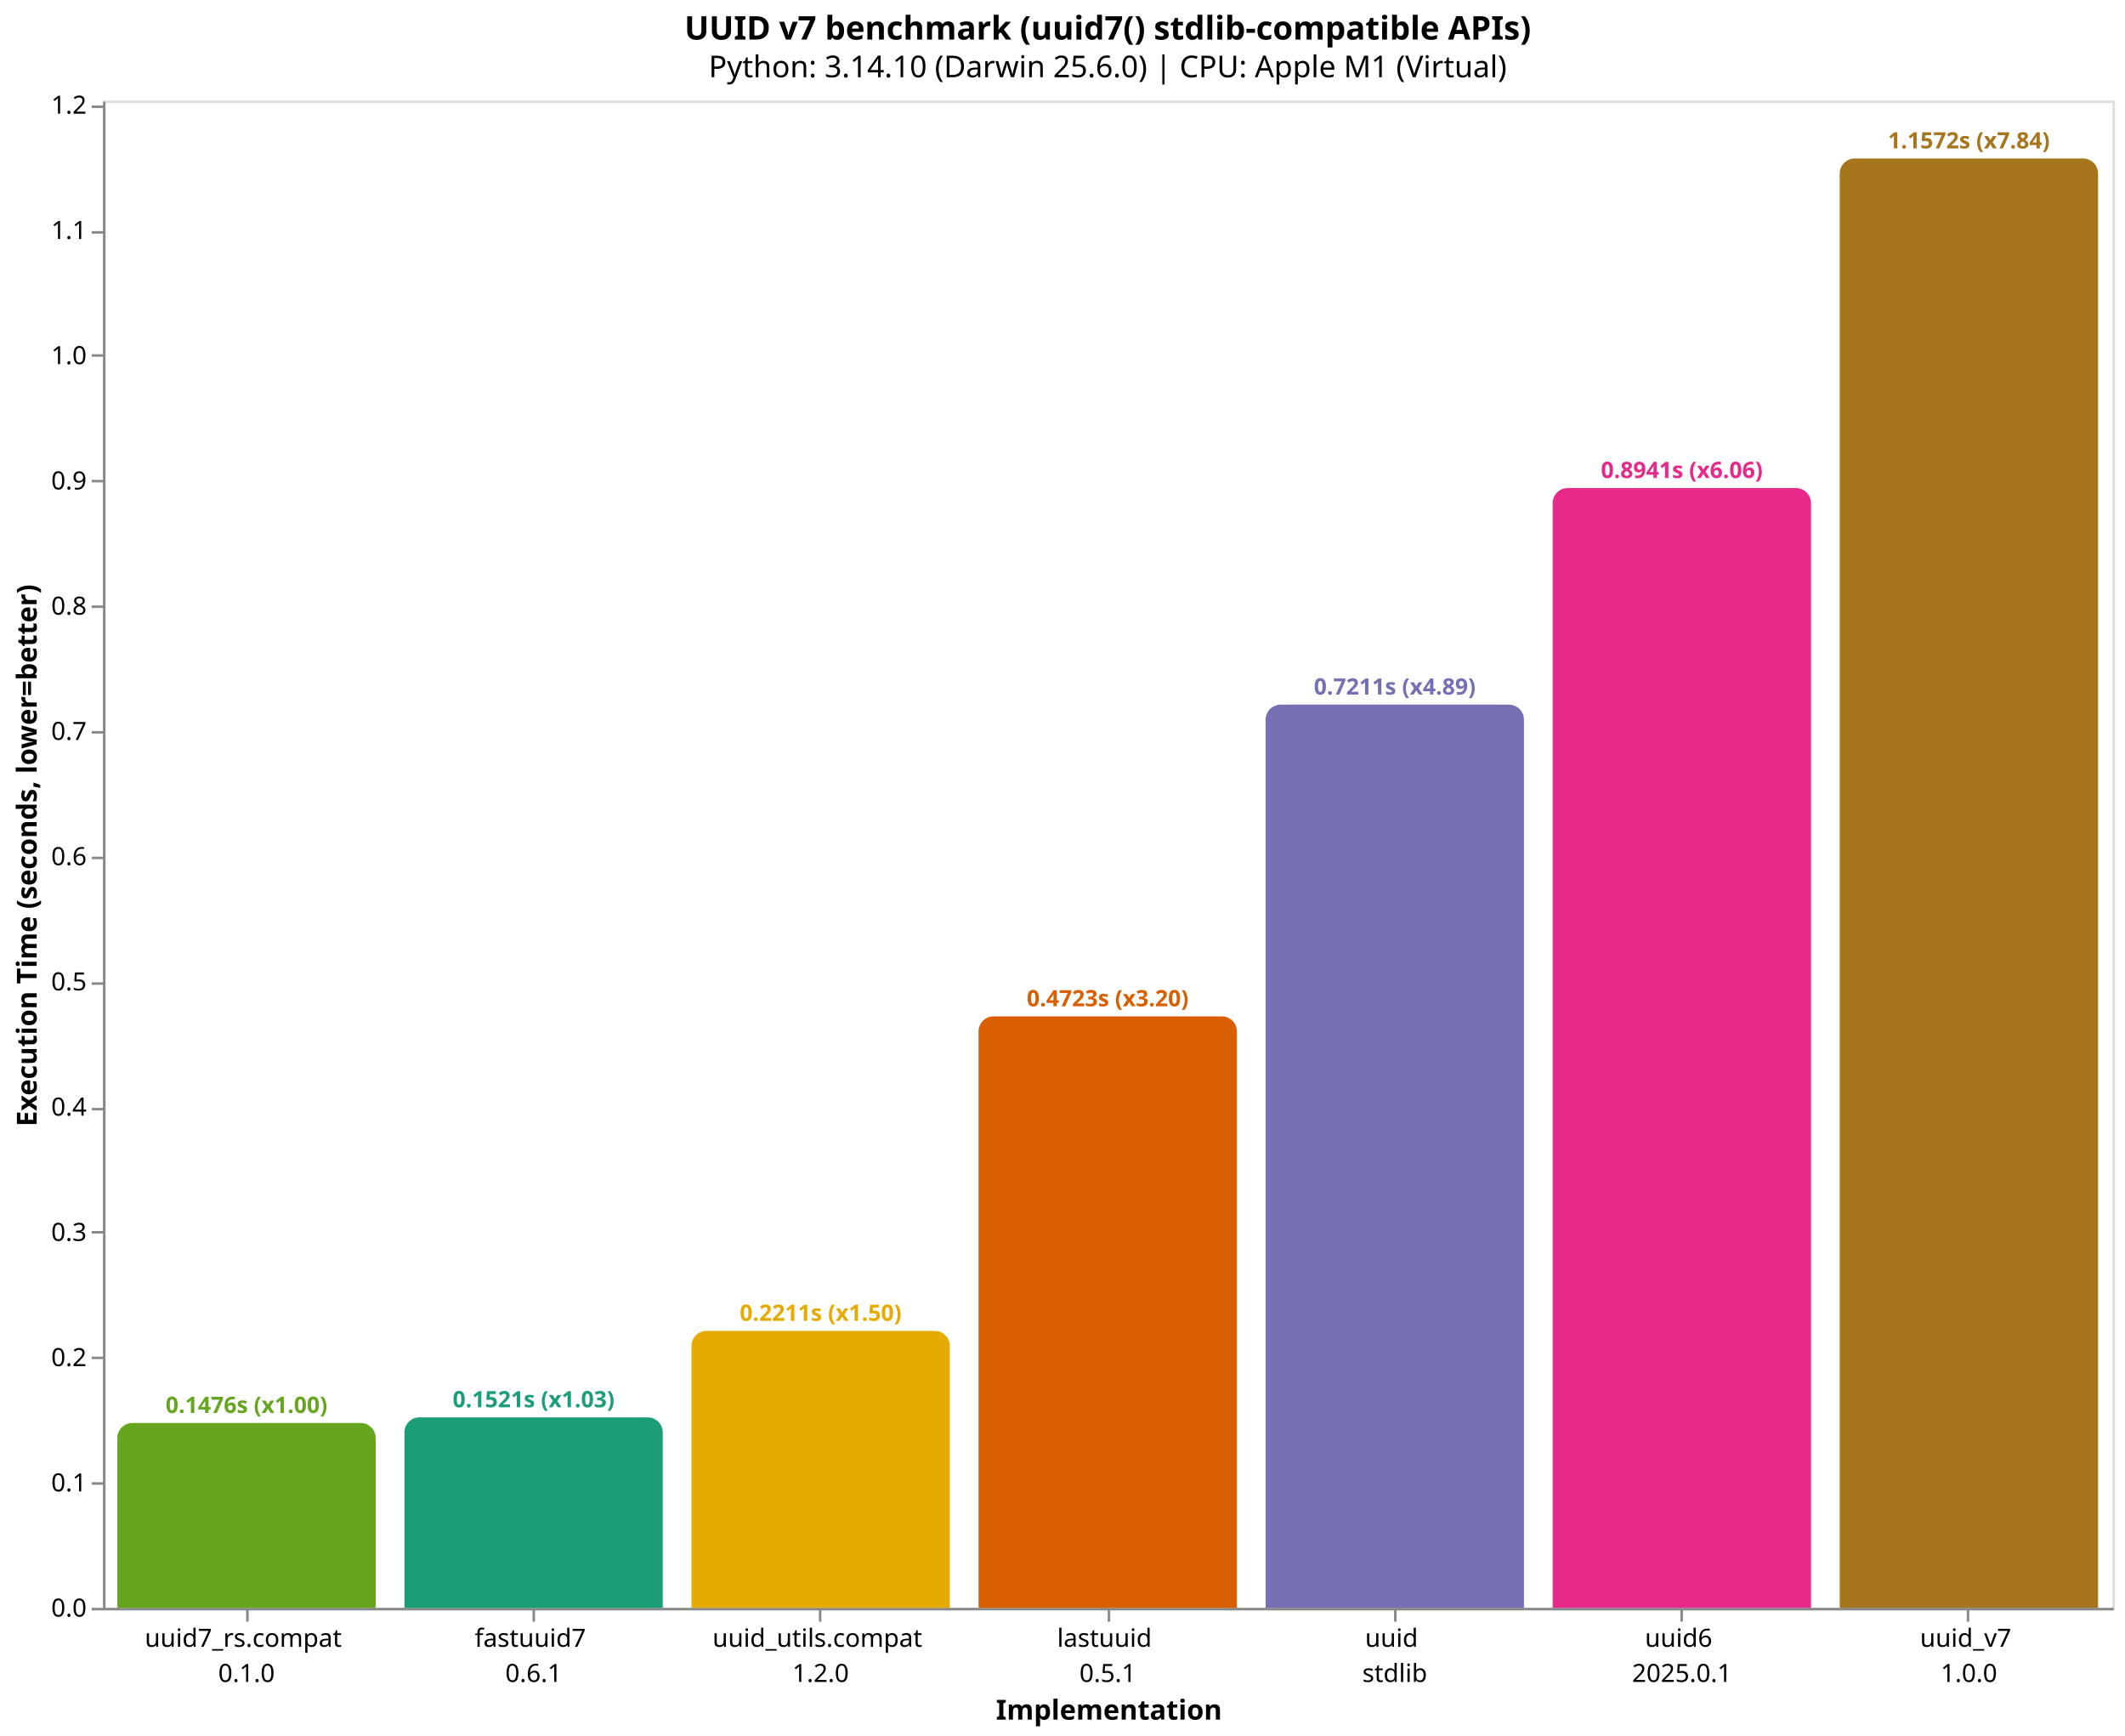
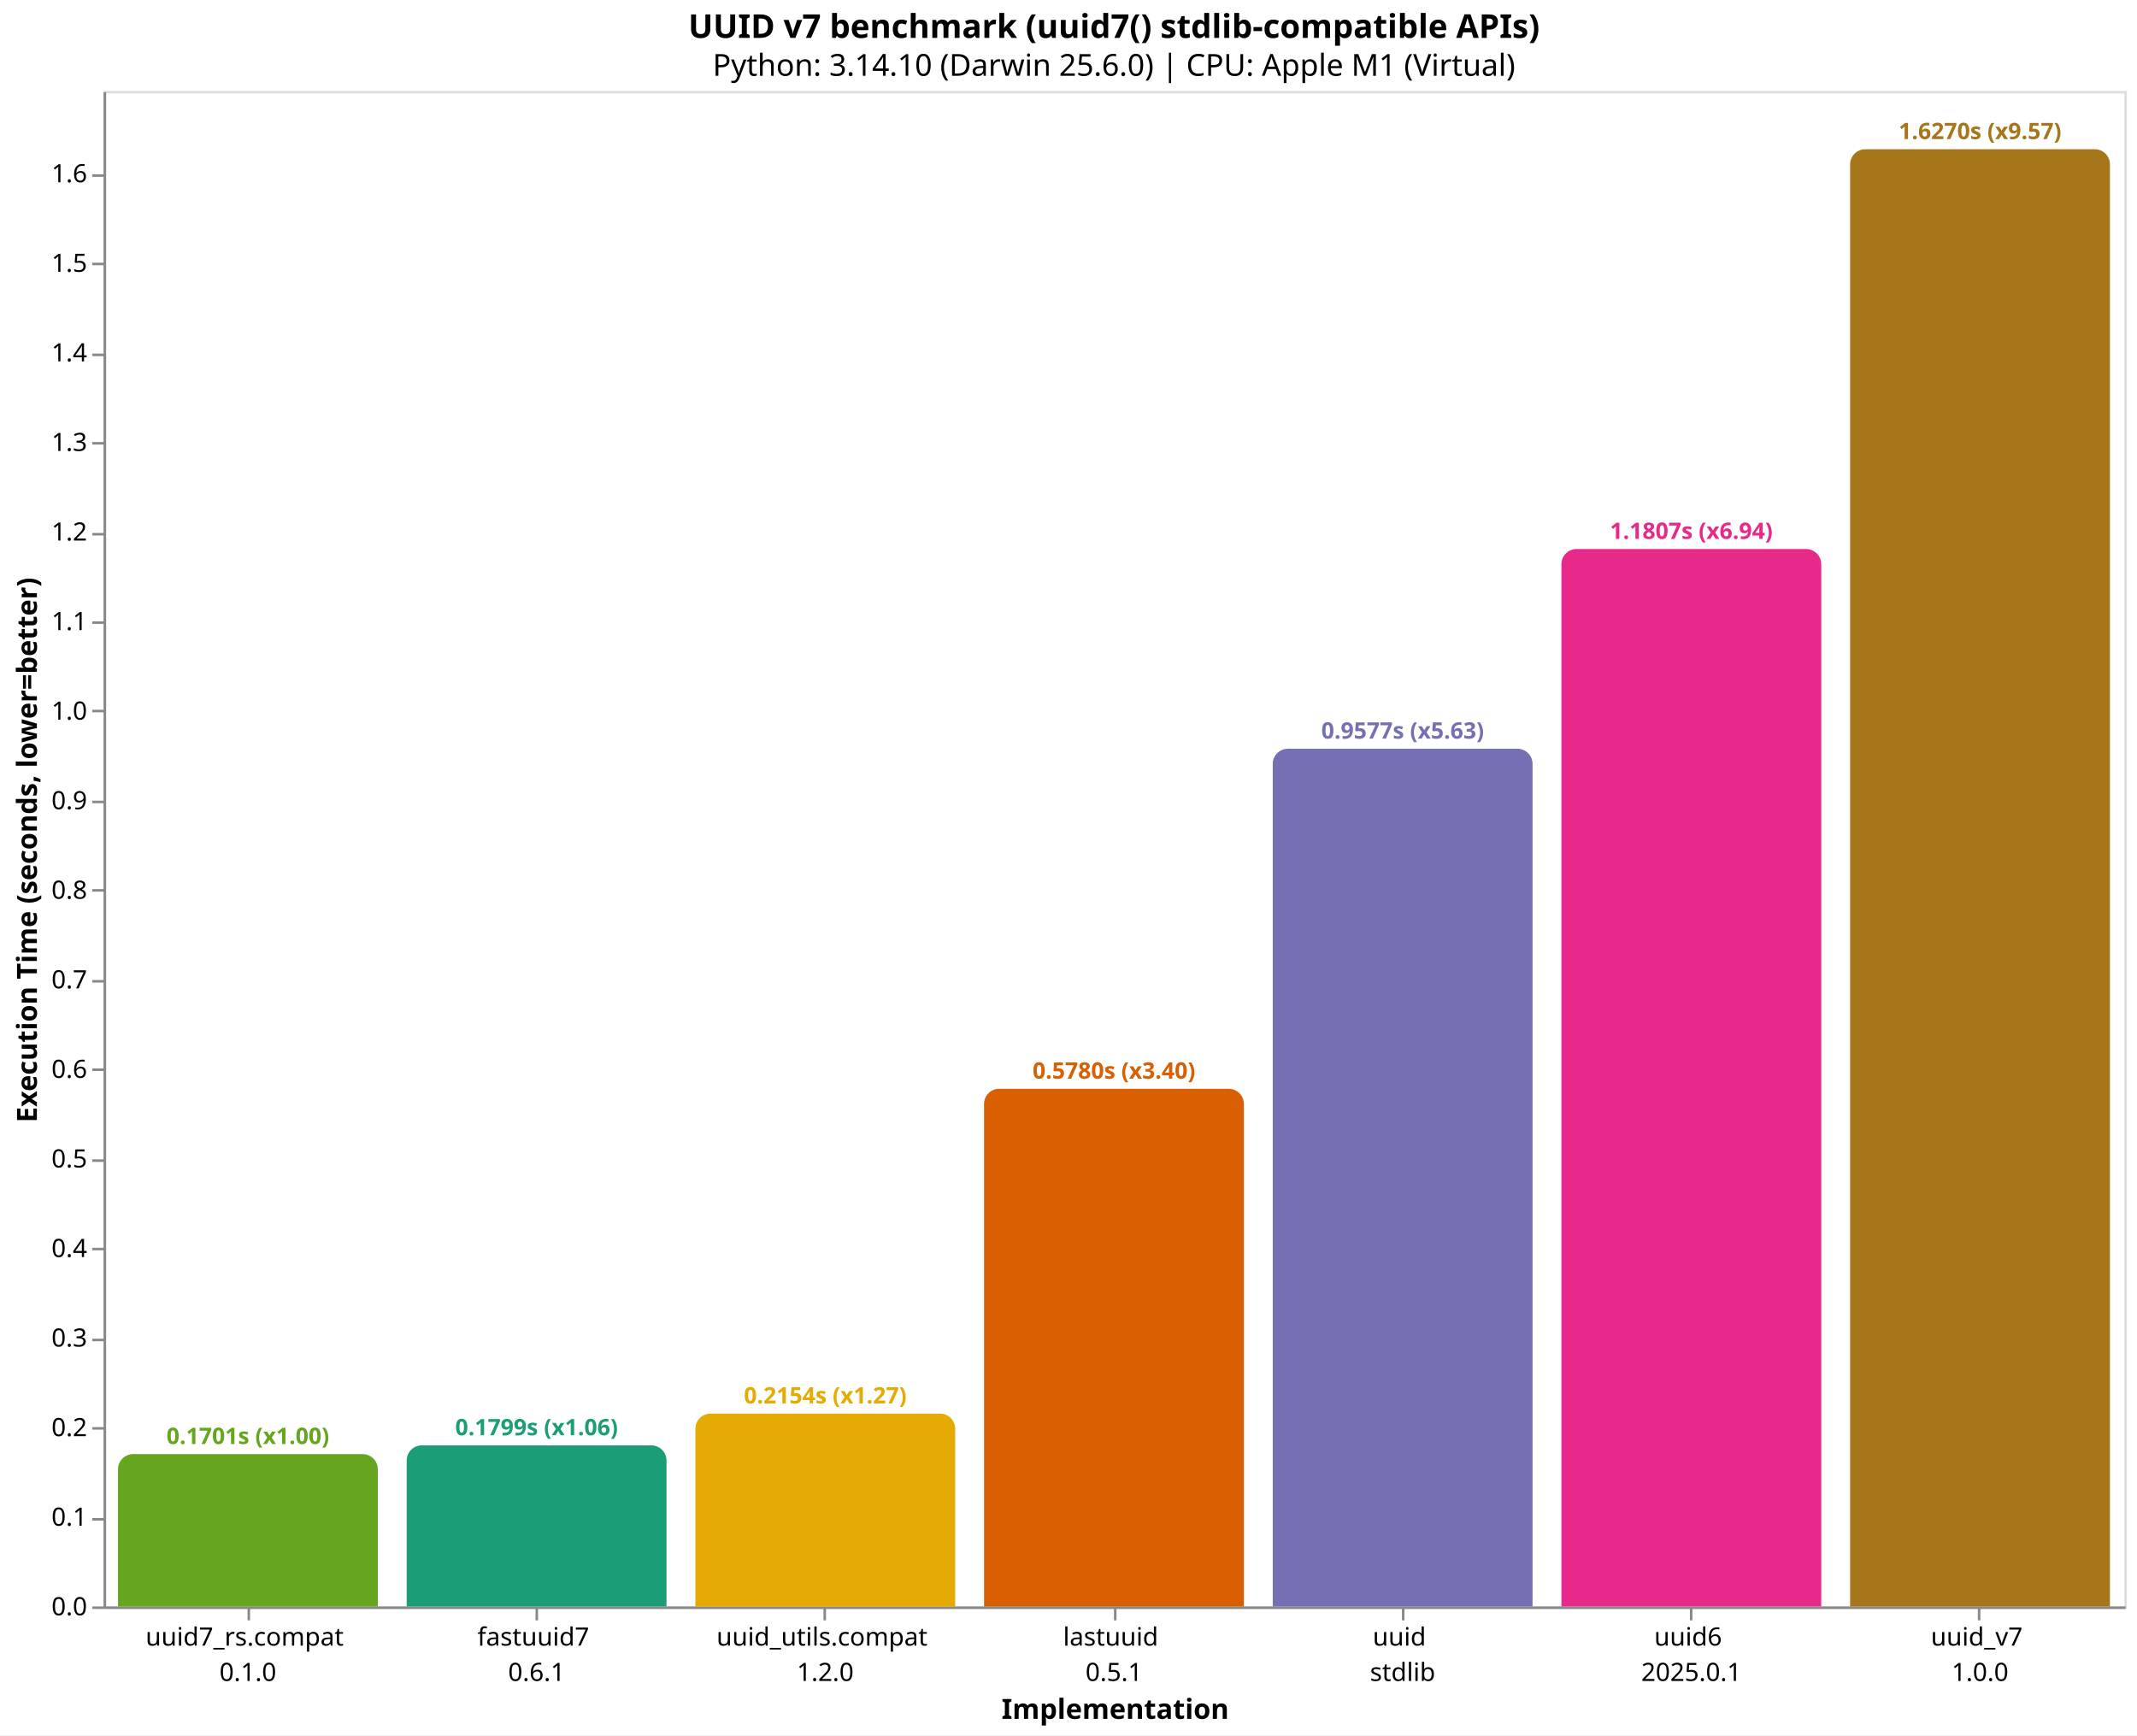
- <svg xmlns="http://www.w3.org/2000/svg" version="1.1" class="marks" width="846" height="691" viewBox="0 0 846 691">
-   <rect width="846" height="691" fill="white" />
-   <g fill="none" stroke-miterlimit="10" transform="translate(41,40)">
+ <svg xmlns="http://www.w3.org/2000/svg" version="1.1" class="marks" width="846" height="687" viewBox="0 0 846 687">
+   <rect width="846" height="687" fill="white" />
+   <g fill="none" stroke-miterlimit="10" transform="translate(41,36)">
    <g class="mark-group role-frame root" role="graphics-object" aria-roledescription="group mark container">
      <g transform="translate(0,0)">
        <path class="background" aria-hidden="true" d="M0.5,0.5h800v600h-800Z" stroke="#ddd" />
        <g>
          <g class="mark-group role-axis" role="graphics-symbol" aria-roledescription="axis" aria-label="X-axis titled 'Implementation' for a discrete scale with 7 values: uuid7_rs.compat&#10;0.1.0, fastuuid7&#10;0.6.1, uuid_utils.compat&#10;1.2.0, lastuuid&#10;0.5.1, uuid&#10;stdlib, uuid6&#10;2025.0.1, uuid_v7&#10;1.0.0">
            <g transform="translate(0.5,600.5)">
              <path class="background" aria-hidden="true" d="M0,0h0v0h0Z" pointer-events="none" />
              <g>
                <g class="mark-rule role-axis-tick" pointer-events="none">
                  <line transform="translate(57,0)" x2="0" y2="5" stroke="#888" stroke-width="1" opacity="1" />
                  <line transform="translate(171,0)" x2="0" y2="5" stroke="#888" stroke-width="1" opacity="1" />
                  <line transform="translate(285,0)" x2="0" y2="5" stroke="#888" stroke-width="1" opacity="1" />
                  <line transform="translate(400,0)" x2="0" y2="5" stroke="#888" stroke-width="1" opacity="1" />
                  <line transform="translate(514,0)" x2="0" y2="5" stroke="#888" stroke-width="1" opacity="1" />
                  <line transform="translate(628,0)" x2="0" y2="5" stroke="#888" stroke-width="1" opacity="1" />
                  <line transform="translate(742,0)" x2="0" y2="5" stroke="#888" stroke-width="1" opacity="1" />
                </g>
                <g class="mark-text role-axis-label" pointer-events="none">
                  <text text-anchor="middle" transform="translate(56.64286,15)" font-family="sans-serif" font-size="10px" fill="#000" opacity="1">
                    <tspan>uuid7_rs.compat</tspan>
                    <tspan x="0" dy="14">0.1.0</tspan>
                  </text>
                  <text text-anchor="middle" transform="translate(170.9286,15)" font-family="sans-serif" font-size="10px" fill="#000" opacity="1">
                    <tspan>fastuuid7</tspan>
                    <tspan x="0" dy="14">0.6.1</tspan>
                  </text>
                  <text text-anchor="middle" transform="translate(285.2143,15)" font-family="sans-serif" font-size="10px" fill="#000" opacity="1">
                    <tspan>uuid_utils.compat</tspan>
                    <tspan x="0" dy="14">1.2.0</tspan>
                  </text>
                  <text text-anchor="middle" transform="translate(399.5,15)" font-family="sans-serif" font-size="10px" fill="#000" opacity="1">
                    <tspan>lastuuid</tspan>
                    <tspan x="0" dy="14">0.5.1</tspan>
                  </text>
                  <text text-anchor="middle" transform="translate(513.7857,15)" font-family="sans-serif" font-size="10px" fill="#000" opacity="1">
                    <tspan>uuid</tspan>
                    <tspan x="0" dy="14">stdlib</tspan>
                  </text>
                  <text text-anchor="middle" transform="translate(628.0714,15)" font-family="sans-serif" font-size="10px" fill="#000" opacity="1">
                    <tspan>uuid6</tspan>
                    <tspan x="0" dy="14">2025.0.1</tspan>
                  </text>
                  <text text-anchor="middle" transform="translate(742.3571,15)" font-family="sans-serif" font-size="10px" fill="#000" opacity="1">
                    <tspan>uuid_v7</tspan>
                    <tspan x="0" dy="14">1.0.0</tspan>
                  </text>
                </g>
                <g class="mark-rule role-axis-domain" pointer-events="none">
                  <line transform="translate(0,0)" x2="800" y2="0" stroke="#888" stroke-width="1" opacity="1" />
                </g>
                <g class="mark-text role-axis-title" pointer-events="none">
                  <text text-anchor="middle" transform="translate(400,44)" font-family="sans-serif" font-size="11px" font-weight="bold" fill="#000" opacity="1">Implementation</text>
                </g>
              </g>
              <path class="foreground" aria-hidden="true" d="" pointer-events="none" display="none" />
            </g>
          </g>
-           <g class="mark-group role-axis" role="graphics-symbol" aria-roledescription="axis" aria-label="Y-axis titled 'Execution Time (seconds, lower=better)' for a linear scale with values from 0.0 to 1.2">
+           <g class="mark-group role-axis" role="graphics-symbol" aria-roledescription="axis" aria-label="Y-axis titled 'Execution Time (seconds, lower=better)' for a linear scale with values from 0.0 to 1.7">
            <g transform="translate(0.5,0.5)">
              <path class="background" aria-hidden="true" d="M0,0h0v0h0Z" pointer-events="none" />
              <g>
                <g class="mark-rule role-axis-tick" pointer-events="none">
                  <line transform="translate(0,600)" x2="-5" y2="0" stroke="#888" stroke-width="1" opacity="1" />
-                   <line transform="translate(0,550)" x2="-5" y2="0" stroke="#888" stroke-width="1" opacity="1" />
-                   <line transform="translate(0,500)" x2="-5" y2="0" stroke="#888" stroke-width="1" opacity="1" />
-                   <line transform="translate(0,450)" x2="-5" y2="0" stroke="#888" stroke-width="1" opacity="1" />
-                   <line transform="translate(0,401)" x2="-5" y2="0" stroke="#888" stroke-width="1" opacity="1" />
-                   <line transform="translate(0,351)" x2="-5" y2="0" stroke="#888" stroke-width="1" opacity="1" />
-                   <line transform="translate(0,301)" x2="-5" y2="0" stroke="#888" stroke-width="1" opacity="1" />
-                   <line transform="translate(0,251)" x2="-5" y2="0" stroke="#888" stroke-width="1" opacity="1" />
-                   <line transform="translate(0,201)" x2="-5" y2="0" stroke="#888" stroke-width="1" opacity="1" />
-                   <line transform="translate(0,151)" x2="-5" y2="0" stroke="#888" stroke-width="1" opacity="1" />
-                   <line transform="translate(0,101)" x2="-5" y2="0" stroke="#888" stroke-width="1" opacity="1" />
-                   <line transform="translate(0,52)" x2="-5" y2="0" stroke="#888" stroke-width="1" opacity="1" />
-                   <line transform="translate(0,2)" x2="-5" y2="0" stroke="#888" stroke-width="1" opacity="1" />
+                   <line transform="translate(0,565)" x2="-5" y2="0" stroke="#888" stroke-width="1" opacity="1" />
+                   <line transform="translate(0,529)" x2="-5" y2="0" stroke="#888" stroke-width="1" opacity="1" />
+                   <line transform="translate(0,494)" x2="-5" y2="0" stroke="#888" stroke-width="1" opacity="1" />
+                   <line transform="translate(0,458)" x2="-5" y2="0" stroke="#888" stroke-width="1" opacity="1" />
+                   <line transform="translate(0,423)" x2="-5" y2="0" stroke="#888" stroke-width="1" opacity="1" />
+                   <line transform="translate(0,387)" x2="-5" y2="0" stroke="#888" stroke-width="1" opacity="1" />
+                   <line transform="translate(0,352)" x2="-5" y2="0" stroke="#888" stroke-width="1" opacity="1" />
+                   <line transform="translate(0,316)" x2="-5" y2="0" stroke="#888" stroke-width="1" opacity="1" />
+                   <line transform="translate(0,281)" x2="-5" y2="0" stroke="#888" stroke-width="1" opacity="1" />
+                   <line transform="translate(0,245)" x2="-5" y2="0" stroke="#888" stroke-width="1" opacity="1" />
+                   <line transform="translate(0,210)" x2="-5" y2="0" stroke="#888" stroke-width="1" opacity="1" />
+                   <line transform="translate(0,175)" x2="-5" y2="0" stroke="#888" stroke-width="1" opacity="1" />
+                   <line transform="translate(0,139)" x2="-5" y2="0" stroke="#888" stroke-width="1" opacity="1" />
+                   <line transform="translate(0,104)" x2="-5" y2="0" stroke="#888" stroke-width="1" opacity="1" />
+                   <line transform="translate(0,68)" x2="-5" y2="0" stroke="#888" stroke-width="1" opacity="1" />
+                   <line transform="translate(0,33)" x2="-5" y2="0" stroke="#888" stroke-width="1" opacity="1" />
                </g>
                <g class="mark-text role-axis-label" pointer-events="none">
                  <text text-anchor="end" transform="translate(-7,603)" font-family="sans-serif" font-size="10px" fill="#000" opacity="1">0.0</text>
-                   <text text-anchor="end" transform="translate(-7,553.1458)" font-family="sans-serif" font-size="10px" fill="#000" opacity="1">0.1</text>
-                   <text text-anchor="end" transform="translate(-7,503.2917)" font-family="sans-serif" font-size="10px" fill="#000" opacity="1">0.2</text>
-                   <text text-anchor="end" transform="translate(-7,453.4375)" font-family="sans-serif" font-size="10px" fill="#000" opacity="1">0.3</text>
-                   <text text-anchor="end" transform="translate(-7,403.5834)" font-family="sans-serif" font-size="10px" fill="#000" opacity="1">0.4</text>
-                   <text text-anchor="end" transform="translate(-7,353.7292)" font-family="sans-serif" font-size="10px" fill="#000" opacity="1">0.5</text>
-                   <text text-anchor="end" transform="translate(-7,303.875)" font-family="sans-serif" font-size="10px" fill="#000" opacity="1">0.6</text>
-                   <text text-anchor="end" transform="translate(-7,254.0209)" font-family="sans-serif" font-size="10px" fill="#000" opacity="1">0.7</text>
-                   <text text-anchor="end" transform="translate(-7,204.1667)" font-family="sans-serif" font-size="10px" fill="#000" opacity="1">0.8</text>
-                   <text text-anchor="end" transform="translate(-7,154.3126)" font-family="sans-serif" font-size="10px" fill="#000" opacity="1">0.9</text>
-                   <text text-anchor="end" transform="translate(-7,104.4584)" font-family="sans-serif" font-size="10px" fill="#000" opacity="1">1.0</text>
-                   <text text-anchor="end" transform="translate(-7,54.60424)" font-family="sans-serif" font-size="10px" fill="#000" opacity="1">1.1</text>
-                   <text text-anchor="end" transform="translate(-7,4.750082)" font-family="sans-serif" font-size="10px" fill="#000" opacity="1">1.2</text>
+                   <text text-anchor="end" transform="translate(-7,567.5417)" font-family="sans-serif" font-size="10px" fill="#000" opacity="1">0.1</text>
+                   <text text-anchor="end" transform="translate(-7,532.0834)" font-family="sans-serif" font-size="10px" fill="#000" opacity="1">0.2</text>
+                   <text text-anchor="end" transform="translate(-7,496.6251)" font-family="sans-serif" font-size="10px" fill="#000" opacity="1">0.3</text>
+                   <text text-anchor="end" transform="translate(-7,461.1667)" font-family="sans-serif" font-size="10px" fill="#000" opacity="1">0.4</text>
+                   <text text-anchor="end" transform="translate(-7,425.7084)" font-family="sans-serif" font-size="10px" fill="#000" opacity="1">0.5</text>
+                   <text text-anchor="end" transform="translate(-7,390.2501)" font-family="sans-serif" font-size="10px" fill="#000" opacity="1">0.6</text>
+                   <text text-anchor="end" transform="translate(-7,354.7918)" font-family="sans-serif" font-size="10px" fill="#000" opacity="1">0.7</text>
+                   <text text-anchor="end" transform="translate(-7,319.3335)" font-family="sans-serif" font-size="10px" fill="#000" opacity="1">0.8</text>
+                   <text text-anchor="end" transform="translate(-7,283.8752)" font-family="sans-serif" font-size="10px" fill="#000" opacity="1">0.9</text>
+                   <text text-anchor="end" transform="translate(-7,248.4169)" font-family="sans-serif" font-size="10px" fill="#000" opacity="1">1.0</text>
+                   <text text-anchor="end" transform="translate(-7,212.9585)" font-family="sans-serif" font-size="10px" fill="#000" opacity="1">1.1</text>
+                   <text text-anchor="end" transform="translate(-7,177.5002)" font-family="sans-serif" font-size="10px" fill="#000" opacity="1">1.2</text>
+                   <text text-anchor="end" transform="translate(-7,142.0419)" font-family="sans-serif" font-size="10px" fill="#000" opacity="1">1.3</text>
+                   <text text-anchor="end" transform="translate(-7,106.5836)" font-family="sans-serif" font-size="10px" fill="#000" opacity="1">1.4</text>
+                   <text text-anchor="end" transform="translate(-7,71.12528)" font-family="sans-serif" font-size="10px" fill="#000" opacity="1">1.5</text>
+                   <text text-anchor="end" transform="translate(-7,35.66696)" font-family="sans-serif" font-size="10px" fill="#000" opacity="1">1.6</text>
                </g>
                <g class="mark-rule role-axis-domain" pointer-events="none">
                  <line transform="translate(0,600)" x2="0" y2="-600" stroke="#888" stroke-width="1" opacity="1" />
                </g>
                <g class="mark-text role-axis-title" pointer-events="none">
                  <text text-anchor="middle" transform="translate(-24.90137,300) rotate(-90) translate(0,-2)" font-family="sans-serif" font-size="11px" font-weight="bold" fill="#000" opacity="1">Execution Time (seconds, lower=better)</text>
                </g>
              </g>
              <path class="foreground" aria-hidden="true" d="" pointer-events="none" display="none" />
            </g>
          </g>
          <g class="mark-group role-scope" role="graphics-object" aria-roledescription="group mark container">
-             <g transform="translate(5.714286,526.4146)">
-               <path class="background" aria-hidden="true" d="M6,0L96.857,0C100.169,0,102.857,2.689,102.857,6L102.857,73.585C102.857,73.585,102.857,73.585,102.857,73.585L0,73.585C0,73.585,0,73.585,0,73.585L0,6C0,2.689,2.689,0,6,0Z" />
+             <g transform="translate(5.714286,539.6872)">
+               <path class="background" aria-hidden="true" d="M6,0L96.857,0C100.169,0,102.857,2.689,102.857,6L102.857,60.313C102.857,60.313,102.857,60.313,102.857,60.313L0,60.313C0,60.313,0,60.313,0,60.313L0,6C0,2.689,2.689,0,6,0Z" />
              <g clip-path="url(#clip10)">
                <g class="mark-group role-scope" role="graphics-object" aria-roledescription="group mark container">
-                   <g transform="translate(0,-526.4146)">
-                     <path class="background" aria-hidden="true" d="M0,0h102.857v0h-102.857Z" />
-                     <g>
-                       <g class="mark-rect role-mark layer_0_marks" role="graphics-object" aria-roledescription="rect mark container">
-                         <path aria-label="Implementation: uuid7_rs.compat&#10;0.1.0; Execution Time (seconds, lower=better): 0.147601375; implementation: uuid7_rs.compat; Execution Time (s): 0.1476; Slowdown: 1.00" role="graphics-symbol" aria-roledescription="bar" d="M0,526.415h102.857v73.585h-102.857Z" fill="#66a61e" />
-                       </g>
-                     </g>
-                     <path class="foreground" aria-hidden="true" d="" display="none" />
-                   </g>
-                 </g>
-               </g>
-               <path class="foreground" aria-hidden="true" d="" display="none" />
-             </g>
-             <g transform="translate(120,524.1707)">
-               <path class="background" aria-hidden="true" d="M6,0L96.857,0C100.169,0,102.857,2.689,102.857,6L102.857,75.829C102.857,75.829,102.857,75.829,102.857,75.829L0,75.829C0,75.829,0,75.829,0,75.829L0,6C0,2.689,2.689,0,6,0Z" />
+                   <g transform="translate(0,-539.6872)">
+                     <path class="background" aria-hidden="true" d="M0,0h102.857v0h-102.857Z" />
+                     <g>
+                       <g class="mark-rect role-mark layer_0_marks" role="graphics-object" aria-roledescription="rect mark container">
+                         <path aria-label="Implementation: uuid7_rs.compat&#10;0.1.0; Execution Time (seconds, lower=better): 0.170095083; implementation: uuid7_rs.compat; Execution Time (s): 0.1701; Slowdown: 1.00" role="graphics-symbol" aria-roledescription="bar" d="M0,539.687h102.857v60.313h-102.857Z" fill="#66a61e" />
+                       </g>
+                     </g>
+                     <path class="foreground" aria-hidden="true" d="" display="none" />
+                   </g>
+                 </g>
+               </g>
+               <path class="foreground" aria-hidden="true" d="" display="none" />
+             </g>
+             <g transform="translate(120,536.2267)">
+               <path class="background" aria-hidden="true" d="M6,0L96.857,0C100.169,0,102.857,2.689,102.857,6L102.857,63.773C102.857,63.773,102.857,63.773,102.857,63.773L0,63.773C0,63.773,0,63.773,0,63.773L0,6C0,2.689,2.689,0,6,0Z" />
              <g clip-path="url(#clip11)">
                <g class="mark-group role-scope" role="graphics-object" aria-roledescription="group mark container">
-                   <g transform="translate(0,-524.1707)">
-                     <path class="background" aria-hidden="true" d="M0,0h102.857v0h-102.857Z" />
-                     <g>
-                       <g class="mark-rect role-mark layer_0_marks" role="graphics-object" aria-roledescription="rect mark container">
-                         <path aria-label="Implementation: fastuuid7&#10;0.6.1; Execution Time (seconds, lower=better): 0.152102334; implementation: fastuuid7; Execution Time (s): 0.1521; Slowdown: 1.03" role="graphics-symbol" aria-roledescription="bar" d="M0,524.171h102.857v75.829h-102.857Z" fill="#1b9e77" />
-                       </g>
-                     </g>
-                     <path class="foreground" aria-hidden="true" d="" display="none" />
-                   </g>
-                 </g>
-               </g>
-               <path class="foreground" aria-hidden="true" d="" display="none" />
-             </g>
-             <g transform="translate(234.2857,489.7534)">
-               <path class="background" aria-hidden="true" d="M6,0L96.857,0C100.169,0,102.857,2.689,102.857,6L102.857,110.247C102.857,110.247,102.857,110.247,102.857,110.247L0,110.247C0,110.247,0,110.247,0,110.247L0,6C0,2.689,2.689,0,6,0Z" />
+                   <g transform="translate(0,-536.2267)">
+                     <path class="background" aria-hidden="true" d="M0,0h102.857v0h-102.857Z" />
+                     <g>
+                       <g class="mark-rect role-mark layer_0_marks" role="graphics-object" aria-roledescription="rect mark container">
+                         <path aria-label="Implementation: fastuuid7&#10;0.6.1; Execution Time (seconds, lower=better): 0.179854208; implementation: fastuuid7; Execution Time (s): 0.1799; Slowdown: 1.06" role="graphics-symbol" aria-roledescription="bar" d="M0,536.227h102.857v63.773h-102.857Z" fill="#1b9e77" />
+                       </g>
+                     </g>
+                     <path class="foreground" aria-hidden="true" d="" display="none" />
+                   </g>
+                 </g>
+               </g>
+               <path class="foreground" aria-hidden="true" d="" display="none" />
+             </g>
+             <g transform="translate(234.2857,523.6378)">
+               <path class="background" aria-hidden="true" d="M6,0L96.857,0C100.169,0,102.857,2.689,102.857,6L102.857,76.362C102.857,76.362,102.857,76.362,102.857,76.362L0,76.362C0,76.362,0,76.362,0,76.362L0,6C0,2.689,2.689,0,6,0Z" />
              <g clip-path="url(#clip12)">
                <g class="mark-group role-scope" role="graphics-object" aria-roledescription="group mark container">
-                   <g transform="translate(0,-489.7534)">
-                     <path class="background" aria-hidden="true" d="M0,0h102.857v0h-102.857Z" />
-                     <g>
-                       <g class="mark-rect role-mark layer_0_marks" role="graphics-object" aria-roledescription="rect mark container">
-                         <path aria-label="Implementation: uuid_utils.compat&#10;1.2.0; Execution Time (seconds, lower=better): 0.22113825; implementation: uuid_utils.compat; Execution Time (s): 0.2211; Slowdown: 1.50" role="graphics-symbol" aria-roledescription="bar" d="M0,489.753h102.857v110.247h-102.857Z" fill="#e6ab02" />
-                       </g>
-                     </g>
-                     <path class="foreground" aria-hidden="true" d="" display="none" />
-                   </g>
-                 </g>
-               </g>
-               <path class="foreground" aria-hidden="true" d="" display="none" />
-             </g>
-             <g transform="translate(348.5714,364.5573)">
-               <path class="background" aria-hidden="true" d="M6,0L96.857,0C100.169,0,102.857,2.689,102.857,6L102.857,235.443C102.857,235.443,102.857,235.443,102.857,235.443L0,235.443C0,235.443,0,235.443,0,235.443L0,6C0,2.689,2.689,0,6,0Z" />
+                   <g transform="translate(0,-523.6378)">
+                     <path class="background" aria-hidden="true" d="M0,0h102.857v0h-102.857Z" />
+                     <g>
+                       <g class="mark-rect role-mark layer_0_marks" role="graphics-object" aria-roledescription="rect mark container">
+                         <path aria-label="Implementation: uuid_utils.compat&#10;1.2.0; Execution Time (seconds, lower=better): 0.215357791; implementation: uuid_utils.compat; Execution Time (s): 0.2154; Slowdown: 1.27" role="graphics-symbol" aria-roledescription="bar" d="M0,523.638h102.857v76.362h-102.857Z" fill="#e6ab02" />
+                       </g>
+                     </g>
+                     <path class="foreground" aria-hidden="true" d="" display="none" />
+                   </g>
+                 </g>
+               </g>
+               <path class="foreground" aria-hidden="true" d="" display="none" />
+             </g>
+             <g transform="translate(348.5714,395.0505)">
+               <path class="background" aria-hidden="true" d="M6,0L96.857,0C100.169,0,102.857,2.689,102.857,6L102.857,204.95C102.857,204.95,102.857,204.95,102.857,204.95L0,204.95C0,204.95,0,204.95,0,204.95L0,6C0,2.689,2.689,0,6,0Z" />
              <g clip-path="url(#clip13)">
                <g class="mark-group role-scope" role="graphics-object" aria-roledescription="group mark container">
-                   <g transform="translate(0,-364.5573)">
-                     <path class="background" aria-hidden="true" d="M0,0h102.857v0h-102.857Z" />
-                     <g>
-                       <g class="mark-rect role-mark layer_0_marks" role="graphics-object" aria-roledescription="rect mark container">
-                         <path aria-label="Implementation: lastuuid&#10;0.5.1; Execution Time (seconds, lower=better): 0.472262958; implementation: lastuuid; Execution Time (s): 0.4723; Slowdown: 3.20" role="graphics-symbol" aria-roledescription="bar" d="M0,364.557h102.857v235.443h-102.857Z" fill="#d95f02" />
-                       </g>
-                     </g>
-                     <path class="foreground" aria-hidden="true" d="" display="none" />
-                   </g>
-                 </g>
-               </g>
-               <path class="foreground" aria-hidden="true" d="" display="none" />
-             </g>
-             <g transform="translate(462.8571,240.477)">
-               <path class="background" aria-hidden="true" d="M6,0L96.857,0C100.169,0,102.857,2.689,102.857,6L102.857,359.523C102.857,359.523,102.857,359.523,102.857,359.523L0,359.523C0,359.523,0,359.523,0,359.523L0,6C0,2.689,2.689,0,6,0Z" />
+                   <g transform="translate(0,-395.0505)">
+                     <path class="background" aria-hidden="true" d="M0,0h102.857v0h-102.857Z" />
+                     <g>
+                       <g class="mark-rect role-mark layer_0_marks" role="graphics-object" aria-roledescription="rect mark container">
+                         <path aria-label="Implementation: lastuuid&#10;0.5.1; Execution Time (seconds, lower=better): 0.578001291; implementation: lastuuid; Execution Time (s): 0.5780; Slowdown: 3.40" role="graphics-symbol" aria-roledescription="bar" d="M0,395.05h102.857v204.95h-102.857Z" fill="#d95f02" />
+                       </g>
+                     </g>
+                     <path class="foreground" aria-hidden="true" d="" display="none" />
+                   </g>
+                 </g>
+               </g>
+               <path class="foreground" aria-hidden="true" d="" display="none" />
+             </g>
+             <g transform="translate(462.8571,260.4207)">
+               <path class="background" aria-hidden="true" d="M6,0L96.857,0C100.169,0,102.857,2.689,102.857,6L102.857,339.579C102.857,339.579,102.857,339.579,102.857,339.579L0,339.579C0,339.579,0,339.579,0,339.579L0,6C0,2.689,2.689,0,6,0Z" />
              <g clip-path="url(#clip14)">
                <g class="mark-group role-scope" role="graphics-object" aria-roledescription="group mark container">
-                   <g transform="translate(0,-240.477)">
-                     <path class="background" aria-hidden="true" d="M0,0h102.857v0h-102.857Z" />
-                     <g>
-                       <g class="mark-rect role-mark layer_0_marks" role="graphics-object" aria-roledescription="rect mark container">
-                         <path aria-label="Implementation: uuid&#10;stdlib; Execution Time (seconds, lower=better): 0.721149542; implementation: uuid; Execution Time (s): 0.7211; Slowdown: 4.89" role="graphics-symbol" aria-roledescription="bar" d="M0,240.477h102.857v359.523h-102.857Z" fill="#7570b3" />
-                       </g>
-                     </g>
-                     <path class="foreground" aria-hidden="true" d="" display="none" />
-                   </g>
-                 </g>
-               </g>
-               <path class="foreground" aria-hidden="true" d="" display="none" />
-             </g>
-             <g transform="translate(577.1429,154.2734)">
-               <path class="background" aria-hidden="true" d="M6,0L96.857,0C100.169,0,102.857,2.689,102.857,6L102.857,445.727C102.857,445.727,102.857,445.727,102.857,445.727L0,445.727C0,445.727,0,445.727,0,445.727L0,6C0,2.689,2.689,0,6,0Z" />
+                   <g transform="translate(0,-260.4207)">
+                     <path class="background" aria-hidden="true" d="M0,0h102.857v0h-102.857Z" />
+                     <g>
+                       <g class="mark-rect role-mark layer_0_marks" role="graphics-object" aria-roledescription="rect mark container">
+                         <path aria-label="Implementation: uuid&#10;stdlib; Execution Time (seconds, lower=better): 0.957685958; implementation: uuid; Execution Time (s): 0.9577; Slowdown: 5.63" role="graphics-symbol" aria-roledescription="bar" d="M0,260.421h102.857v339.579h-102.857Z" fill="#7570b3" />
+                       </g>
+                     </g>
+                     <path class="foreground" aria-hidden="true" d="" display="none" />
+                   </g>
+                 </g>
+               </g>
+               <path class="foreground" aria-hidden="true" d="" display="none" />
+             </g>
+             <g transform="translate(577.1429,181.3556)">
+               <path class="background" aria-hidden="true" d="M6,0L96.857,0C100.169,0,102.857,2.689,102.857,6L102.857,418.644C102.857,418.644,102.857,418.644,102.857,418.644L0,418.644C0,418.644,0,418.644,0,418.644L0,6C0,2.689,2.689,0,6,0Z" />
              <g clip-path="url(#clip15)">
                <g class="mark-group role-scope" role="graphics-object" aria-roledescription="group mark container">
-                   <g transform="translate(0,-154.2734)">
-                     <path class="background" aria-hidden="true" d="M0,0h102.857v0h-102.857Z" />
-                     <g>
-                       <g class="mark-rect role-mark layer_0_marks" role="graphics-object" aria-roledescription="rect mark container">
-                         <path aria-label="Implementation: uuid6&#10;2025.0.1; Execution Time (seconds, lower=better): 0.894061; implementation: uuid6; Execution Time (s): 0.8941; Slowdown: 6.06" role="graphics-symbol" aria-roledescription="bar" d="M0,154.273h102.857v445.727h-102.857Z" fill="#e7298a" />
+                   <g transform="translate(0,-181.3556)">
+                     <path class="background" aria-hidden="true" d="M0,0h102.857v0h-102.857Z" />
+                     <g>
+                       <g class="mark-rect role-mark layer_0_marks" role="graphics-object" aria-roledescription="rect mark container">
+                         <path aria-label="Implementation: uuid6&#10;2025.0.1; Execution Time (seconds, lower=better): 1.180666458; implementation: uuid6; Execution Time (s): 1.1807; Slowdown: 6.94" role="graphics-symbol" aria-roledescription="bar" d="M0,181.356h102.857v418.644h-102.857Z" fill="#e7298a" />
                      </g>
                    </g>
                    <path class="foreground" aria-hidden="true" d="" display="none" />
                  </g>
                </g>
              </g>
              <path class="foreground" aria-hidden="true" d="" display="none" />
            </g>
            <g transform="translate(691.4286,23.07692)">
              <path class="background" aria-hidden="true" d="M6,0L96.857,0C100.169,0,102.857,2.689,102.857,6L102.857,576.923C102.857,576.923,102.857,576.923,102.857,576.923L0,576.923C0,576.923,0,576.923,0,576.923L0,6C0,2.689,2.689,0,6,0Z" />
              <g clip-path="url(#clip16)">
                <g class="mark-group role-scope" role="graphics-object" aria-roledescription="group mark container">
                  <g transform="translate(0,-23.07692)">
                    <path class="background" aria-hidden="true" d="M0,0h102.857v0h-102.857Z" />
                    <g>
                      <g class="mark-rect role-mark layer_0_marks" role="graphics-object" aria-roledescription="rect mark container">
-                         <path aria-label="Implementation: uuid_v7&#10;1.0.0; Execution Time (seconds, lower=better): 1.157221542; implementation: uuid_v7; Execution Time (s): 1.1572; Slowdown: 7.84" role="graphics-symbol" aria-roledescription="bar" d="M0,23.077h102.857v576.923h-102.857Z" fill="#a6761d" />
+                         <path aria-label="Implementation: uuid_v7&#10;1.0.0; Execution Time (seconds, lower=better): 1.627045958; implementation: uuid_v7; Execution Time (s): 1.6270; Slowdown: 9.57" role="graphics-symbol" aria-roledescription="bar" d="M0,23.077h102.857v576.923h-102.857Z" fill="#a6761d" />
                      </g>
                    </g>
                    <path class="foreground" aria-hidden="true" d="" display="none" />
                  </g>
                </g>
              </g>
              <path class="foreground" aria-hidden="true" d="" display="none" />
            </g>
          </g>
          <g class="mark-text role-mark layer_1_marks" role="graphics-object" aria-roledescription="text mark container">
-             <text aria-label="Implementation: uuid7_rs.compat&#10;0.1.0; Execution Time (seconds, lower=better): 0.147601375; implementation: uuid7_rs.compat; label: 0.1476s (x1.00); Execution Time (s): 0.1476; Slowdown: 1.00" role="graphics-symbol" aria-roledescription="text mark" text-anchor="middle" transform="translate(57.14286,522.4146)" font-family="sans-serif" font-size="9px" font-weight="bold" fill="#66a61e">0.1476s (x1.00)</text>
-             <text aria-label="Implementation: fastuuid7&#10;0.6.1; Execution Time (seconds, lower=better): 0.152102334; implementation: fastuuid7; label: 0.1521s (x1.03); Execution Time (s): 0.1521; Slowdown: 1.03" role="graphics-symbol" aria-roledescription="text mark" text-anchor="middle" transform="translate(171.4286,520.1707)" font-family="sans-serif" font-size="9px" font-weight="bold" fill="#1b9e77">0.1521s (x1.03)</text>
-             <text aria-label="Implementation: uuid_utils.compat&#10;1.2.0; Execution Time (seconds, lower=better): 0.22113825; implementation: uuid_utils.compat; label: 0.2211s (x1.50); Execution Time (s): 0.2211; Slowdown: 1.50" role="graphics-symbol" aria-roledescription="text mark" text-anchor="middle" transform="translate(285.7143,485.7534)" font-family="sans-serif" font-size="9px" font-weight="bold" fill="#e6ab02">0.2211s (x1.50)</text>
-             <text aria-label="Implementation: lastuuid&#10;0.5.1; Execution Time (seconds, lower=better): 0.472262958; implementation: lastuuid; label: 0.4723s (x3.20); Execution Time (s): 0.4723; Slowdown: 3.20" role="graphics-symbol" aria-roledescription="text mark" text-anchor="middle" transform="translate(400,360.5573)" font-family="sans-serif" font-size="9px" font-weight="bold" fill="#d95f02">0.4723s (x3.20)</text>
-             <text aria-label="Implementation: uuid&#10;stdlib; Execution Time (seconds, lower=better): 0.721149542; implementation: uuid; label: 0.7211s (x4.89); Execution Time (s): 0.7211; Slowdown: 4.89" role="graphics-symbol" aria-roledescription="text mark" text-anchor="middle" transform="translate(514.2857,236.477)" font-family="sans-serif" font-size="9px" font-weight="bold" fill="#7570b3">0.7211s (x4.89)</text>
-             <text aria-label="Implementation: uuid6&#10;2025.0.1; Execution Time (seconds, lower=better): 0.894061; implementation: uuid6; label: 0.8941s (x6.06); Execution Time (s): 0.8941; Slowdown: 6.06" role="graphics-symbol" aria-roledescription="text mark" text-anchor="middle" transform="translate(628.5714,150.2734)" font-family="sans-serif" font-size="9px" font-weight="bold" fill="#e7298a">0.8941s (x6.06)</text>
-             <text aria-label="Implementation: uuid_v7&#10;1.0.0; Execution Time (seconds, lower=better): 1.157221542; implementation: uuid_v7; label: 1.1572s (x7.84); Execution Time (s): 1.1572; Slowdown: 7.84" role="graphics-symbol" aria-roledescription="text mark" text-anchor="middle" transform="translate(742.8571,19.07692)" font-family="sans-serif" font-size="9px" font-weight="bold" fill="#a6761d">1.1572s (x7.84)</text>
+             <text aria-label="Implementation: uuid7_rs.compat&#10;0.1.0; Execution Time (seconds, lower=better): 0.170095083; implementation: uuid7_rs.compat; label: 0.1701s (x1.00); Execution Time (s): 0.1701; Slowdown: 1.00" role="graphics-symbol" aria-roledescription="text mark" text-anchor="middle" transform="translate(57.14286,535.6872)" font-family="sans-serif" font-size="9px" font-weight="bold" fill="#66a61e">0.1701s (x1.00)</text>
+             <text aria-label="Implementation: fastuuid7&#10;0.6.1; Execution Time (seconds, lower=better): 0.179854208; implementation: fastuuid7; label: 0.1799s (x1.06); Execution Time (s): 0.1799; Slowdown: 1.06" role="graphics-symbol" aria-roledescription="text mark" text-anchor="middle" transform="translate(171.4286,532.2267)" font-family="sans-serif" font-size="9px" font-weight="bold" fill="#1b9e77">0.1799s (x1.06)</text>
+             <text aria-label="Implementation: uuid_utils.compat&#10;1.2.0; Execution Time (seconds, lower=better): 0.215357791; implementation: uuid_utils.compat; label: 0.2154s (x1.27); Execution Time (s): 0.2154; Slowdown: 1.27" role="graphics-symbol" aria-roledescription="text mark" text-anchor="middle" transform="translate(285.7143,519.6378)" font-family="sans-serif" font-size="9px" font-weight="bold" fill="#e6ab02">0.2154s (x1.27)</text>
+             <text aria-label="Implementation: lastuuid&#10;0.5.1; Execution Time (seconds, lower=better): 0.578001291; implementation: lastuuid; label: 0.5780s (x3.40); Execution Time (s): 0.5780; Slowdown: 3.40" role="graphics-symbol" aria-roledescription="text mark" text-anchor="middle" transform="translate(400,391.0505)" font-family="sans-serif" font-size="9px" font-weight="bold" fill="#d95f02">0.5780s (x3.40)</text>
+             <text aria-label="Implementation: uuid&#10;stdlib; Execution Time (seconds, lower=better): 0.957685958; implementation: uuid; label: 0.9577s (x5.63); Execution Time (s): 0.9577; Slowdown: 5.63" role="graphics-symbol" aria-roledescription="text mark" text-anchor="middle" transform="translate(514.2857,256.4207)" font-family="sans-serif" font-size="9px" font-weight="bold" fill="#7570b3">0.9577s (x5.63)</text>
+             <text aria-label="Implementation: uuid6&#10;2025.0.1; Execution Time (seconds, lower=better): 1.180666458; implementation: uuid6; label: 1.1807s (x6.94); Execution Time (s): 1.1807; Slowdown: 6.94" role="graphics-symbol" aria-roledescription="text mark" text-anchor="middle" transform="translate(628.5714,177.3556)" font-family="sans-serif" font-size="9px" font-weight="bold" fill="#e7298a">1.1807s (x6.94)</text>
+             <text aria-label="Implementation: uuid_v7&#10;1.0.0; Execution Time (seconds, lower=better): 1.627045958; implementation: uuid_v7; label: 1.6270s (x9.57); Execution Time (s): 1.6270; Slowdown: 9.57" role="graphics-symbol" aria-roledescription="text mark" text-anchor="middle" transform="translate(742.8571,19.07692)" font-family="sans-serif" font-size="9px" font-weight="bold" fill="#a6761d">1.6270s (x9.57)</text>
          </g>
          <g class="mark-group role-title">
-             <g transform="translate(400,-34.24992)">
+             <g transform="translate(400,-31)">
              <path class="background" aria-hidden="true" d="M0,0h0v0h0Z" pointer-events="none" />
              <g>
                <g class="mark-text role-title-text" role="graphics-symbol" aria-roledescription="title" aria-label="Title text 'UUID v7 benchmark (uuid7() stdlib-compatible APIs)'" pointer-events="none">
                  <text text-anchor="middle" transform="translate(0,10)" font-family="sans-serif" font-size="13px" font-weight="bold" fill="#000" opacity="1">UUID v7 benchmark (uuid7() stdlib-compatible APIs)</text>
                </g>
                <g class="mark-text role-title-subtitle" role="graphics-symbol" aria-roledescription="subtitle" aria-label="Subtitle text 'Python: 3.14.10 (Darwin 25.6.0) | CPU: Apple M1 (Virtual)'" pointer-events="none">
                  <text text-anchor="middle" transform="translate(0,25)" font-family="sans-serif" font-size="12px" fill="#000" opacity="1">Python: 3.14.10 (Darwin 25.6.0) | CPU: Apple M1 (Virtual)</text>
                </g>
              </g>
              <path class="foreground" aria-hidden="true" d="" pointer-events="none" display="none" />
            </g>
          </g>
        </g>
        <path class="foreground" aria-hidden="true" d="" display="none" />
      </g>
    </g>
  </g>
  <defs>
    <clipPath id="clip10">
-       <path d="M6,0L96.857,0C100.169,0,102.857,2.689,102.857,6L102.857,73.585C102.857,73.585,102.857,73.585,102.857,73.585L0,73.585C0,73.585,0,73.585,0,73.585L0,6C0,2.689,2.689,0,6,0Z" />
+       <path d="M6,0L96.857,0C100.169,0,102.857,2.689,102.857,6L102.857,60.313C102.857,60.313,102.857,60.313,102.857,60.313L0,60.313C0,60.313,0,60.313,0,60.313L0,6C0,2.689,2.689,0,6,0Z" />
    </clipPath>
    <clipPath id="clip11">
-       <path d="M6,0L96.857,0C100.169,0,102.857,2.689,102.857,6L102.857,75.829C102.857,75.829,102.857,75.829,102.857,75.829L0,75.829C0,75.829,0,75.829,0,75.829L0,6C0,2.689,2.689,0,6,0Z" />
+       <path d="M6,0L96.857,0C100.169,0,102.857,2.689,102.857,6L102.857,63.773C102.857,63.773,102.857,63.773,102.857,63.773L0,63.773C0,63.773,0,63.773,0,63.773L0,6C0,2.689,2.689,0,6,0Z" />
    </clipPath>
    <clipPath id="clip12">
-       <path d="M6,0L96.857,0C100.169,0,102.857,2.689,102.857,6L102.857,110.247C102.857,110.247,102.857,110.247,102.857,110.247L0,110.247C0,110.247,0,110.247,0,110.247L0,6C0,2.689,2.689,0,6,0Z" />
+       <path d="M6,0L96.857,0C100.169,0,102.857,2.689,102.857,6L102.857,76.362C102.857,76.362,102.857,76.362,102.857,76.362L0,76.362C0,76.362,0,76.362,0,76.362L0,6C0,2.689,2.689,0,6,0Z" />
    </clipPath>
    <clipPath id="clip13">
-       <path d="M6,0L96.857,0C100.169,0,102.857,2.689,102.857,6L102.857,235.443C102.857,235.443,102.857,235.443,102.857,235.443L0,235.443C0,235.443,0,235.443,0,235.443L0,6C0,2.689,2.689,0,6,0Z" />
+       <path d="M6,0L96.857,0C100.169,0,102.857,2.689,102.857,6L102.857,204.95C102.857,204.95,102.857,204.95,102.857,204.95L0,204.95C0,204.95,0,204.95,0,204.95L0,6C0,2.689,2.689,0,6,0Z" />
    </clipPath>
    <clipPath id="clip14">
-       <path d="M6,0L96.857,0C100.169,0,102.857,2.689,102.857,6L102.857,359.523C102.857,359.523,102.857,359.523,102.857,359.523L0,359.523C0,359.523,0,359.523,0,359.523L0,6C0,2.689,2.689,0,6,0Z" />
+       <path d="M6,0L96.857,0C100.169,0,102.857,2.689,102.857,6L102.857,339.579C102.857,339.579,102.857,339.579,102.857,339.579L0,339.579C0,339.579,0,339.579,0,339.579L0,6C0,2.689,2.689,0,6,0Z" />
    </clipPath>
    <clipPath id="clip15">
-       <path d="M6,0L96.857,0C100.169,0,102.857,2.689,102.857,6L102.857,445.727C102.857,445.727,102.857,445.727,102.857,445.727L0,445.727C0,445.727,0,445.727,0,445.727L0,6C0,2.689,2.689,0,6,0Z" />
+       <path d="M6,0L96.857,0C100.169,0,102.857,2.689,102.857,6L102.857,418.644C102.857,418.644,102.857,418.644,102.857,418.644L0,418.644C0,418.644,0,418.644,0,418.644L0,6C0,2.689,2.689,0,6,0Z" />
    </clipPath>
    <clipPath id="clip16">
      <path d="M6,0L96.857,0C100.169,0,102.857,2.689,102.857,6L102.857,576.923C102.857,576.923,102.857,576.923,102.857,576.923L0,576.923C0,576.923,0,576.923,0,576.923L0,6C0,2.689,2.689,0,6,0Z" />
    </clipPath>
  </defs>
</svg>
